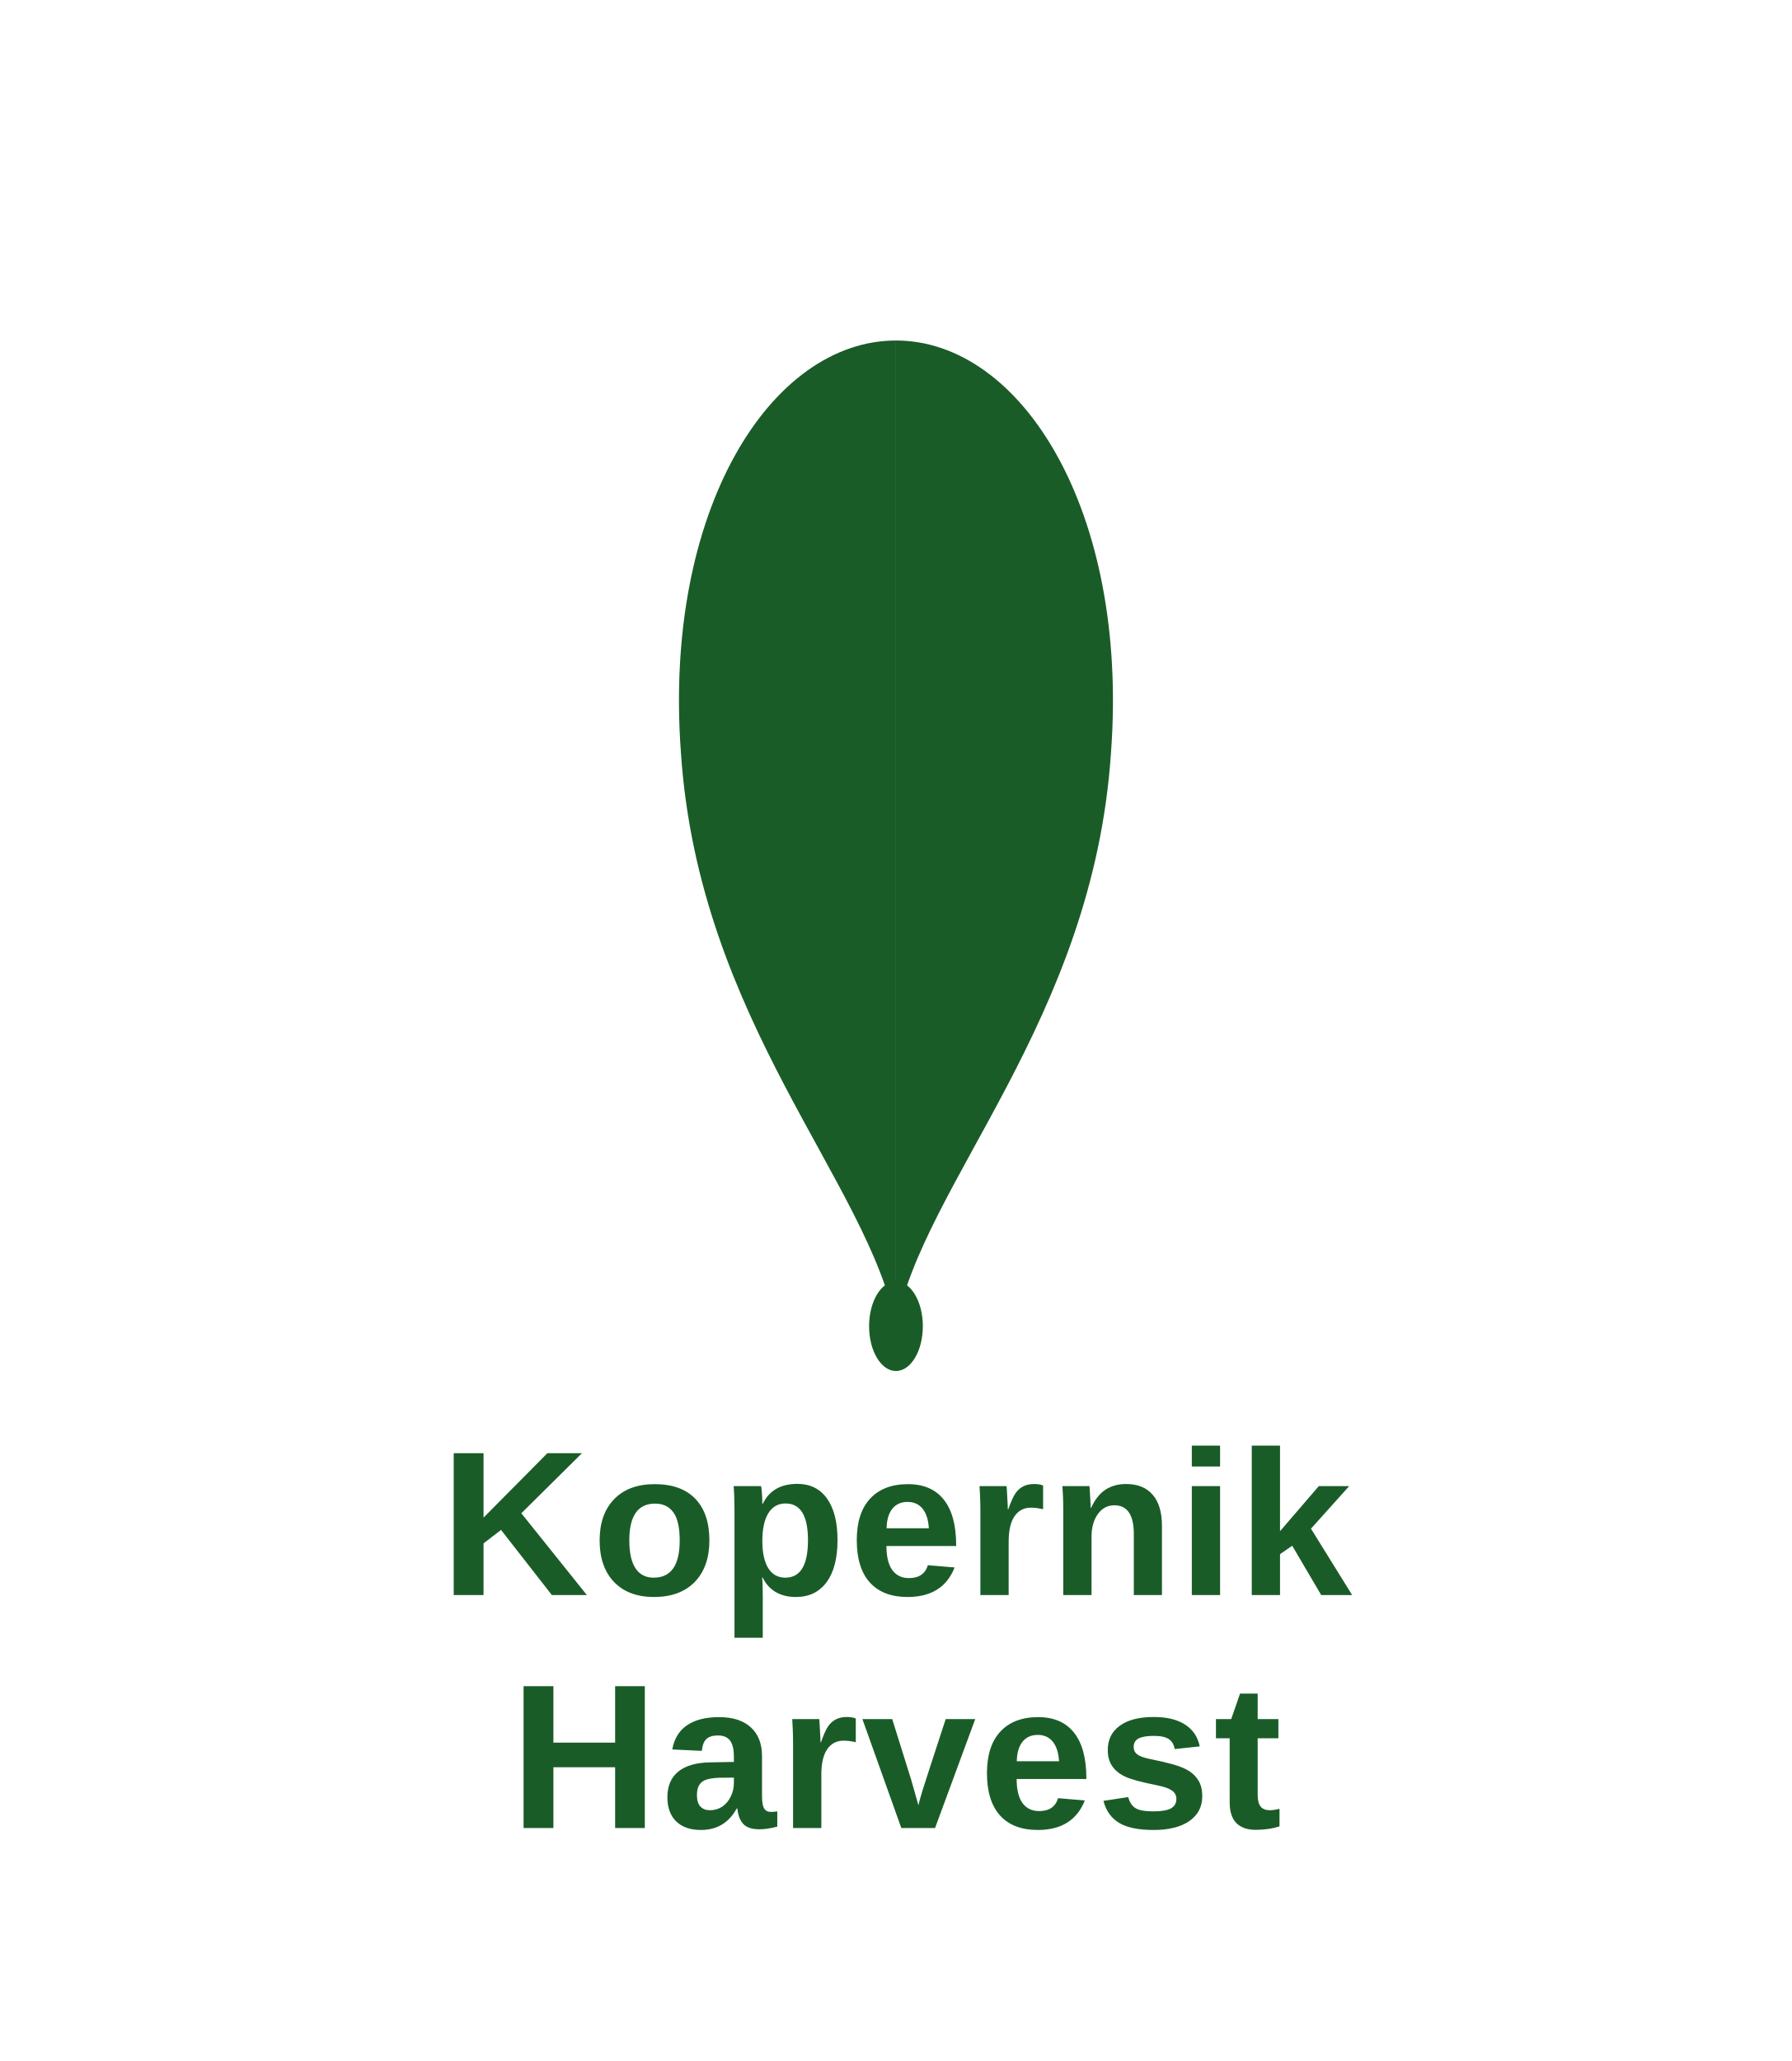
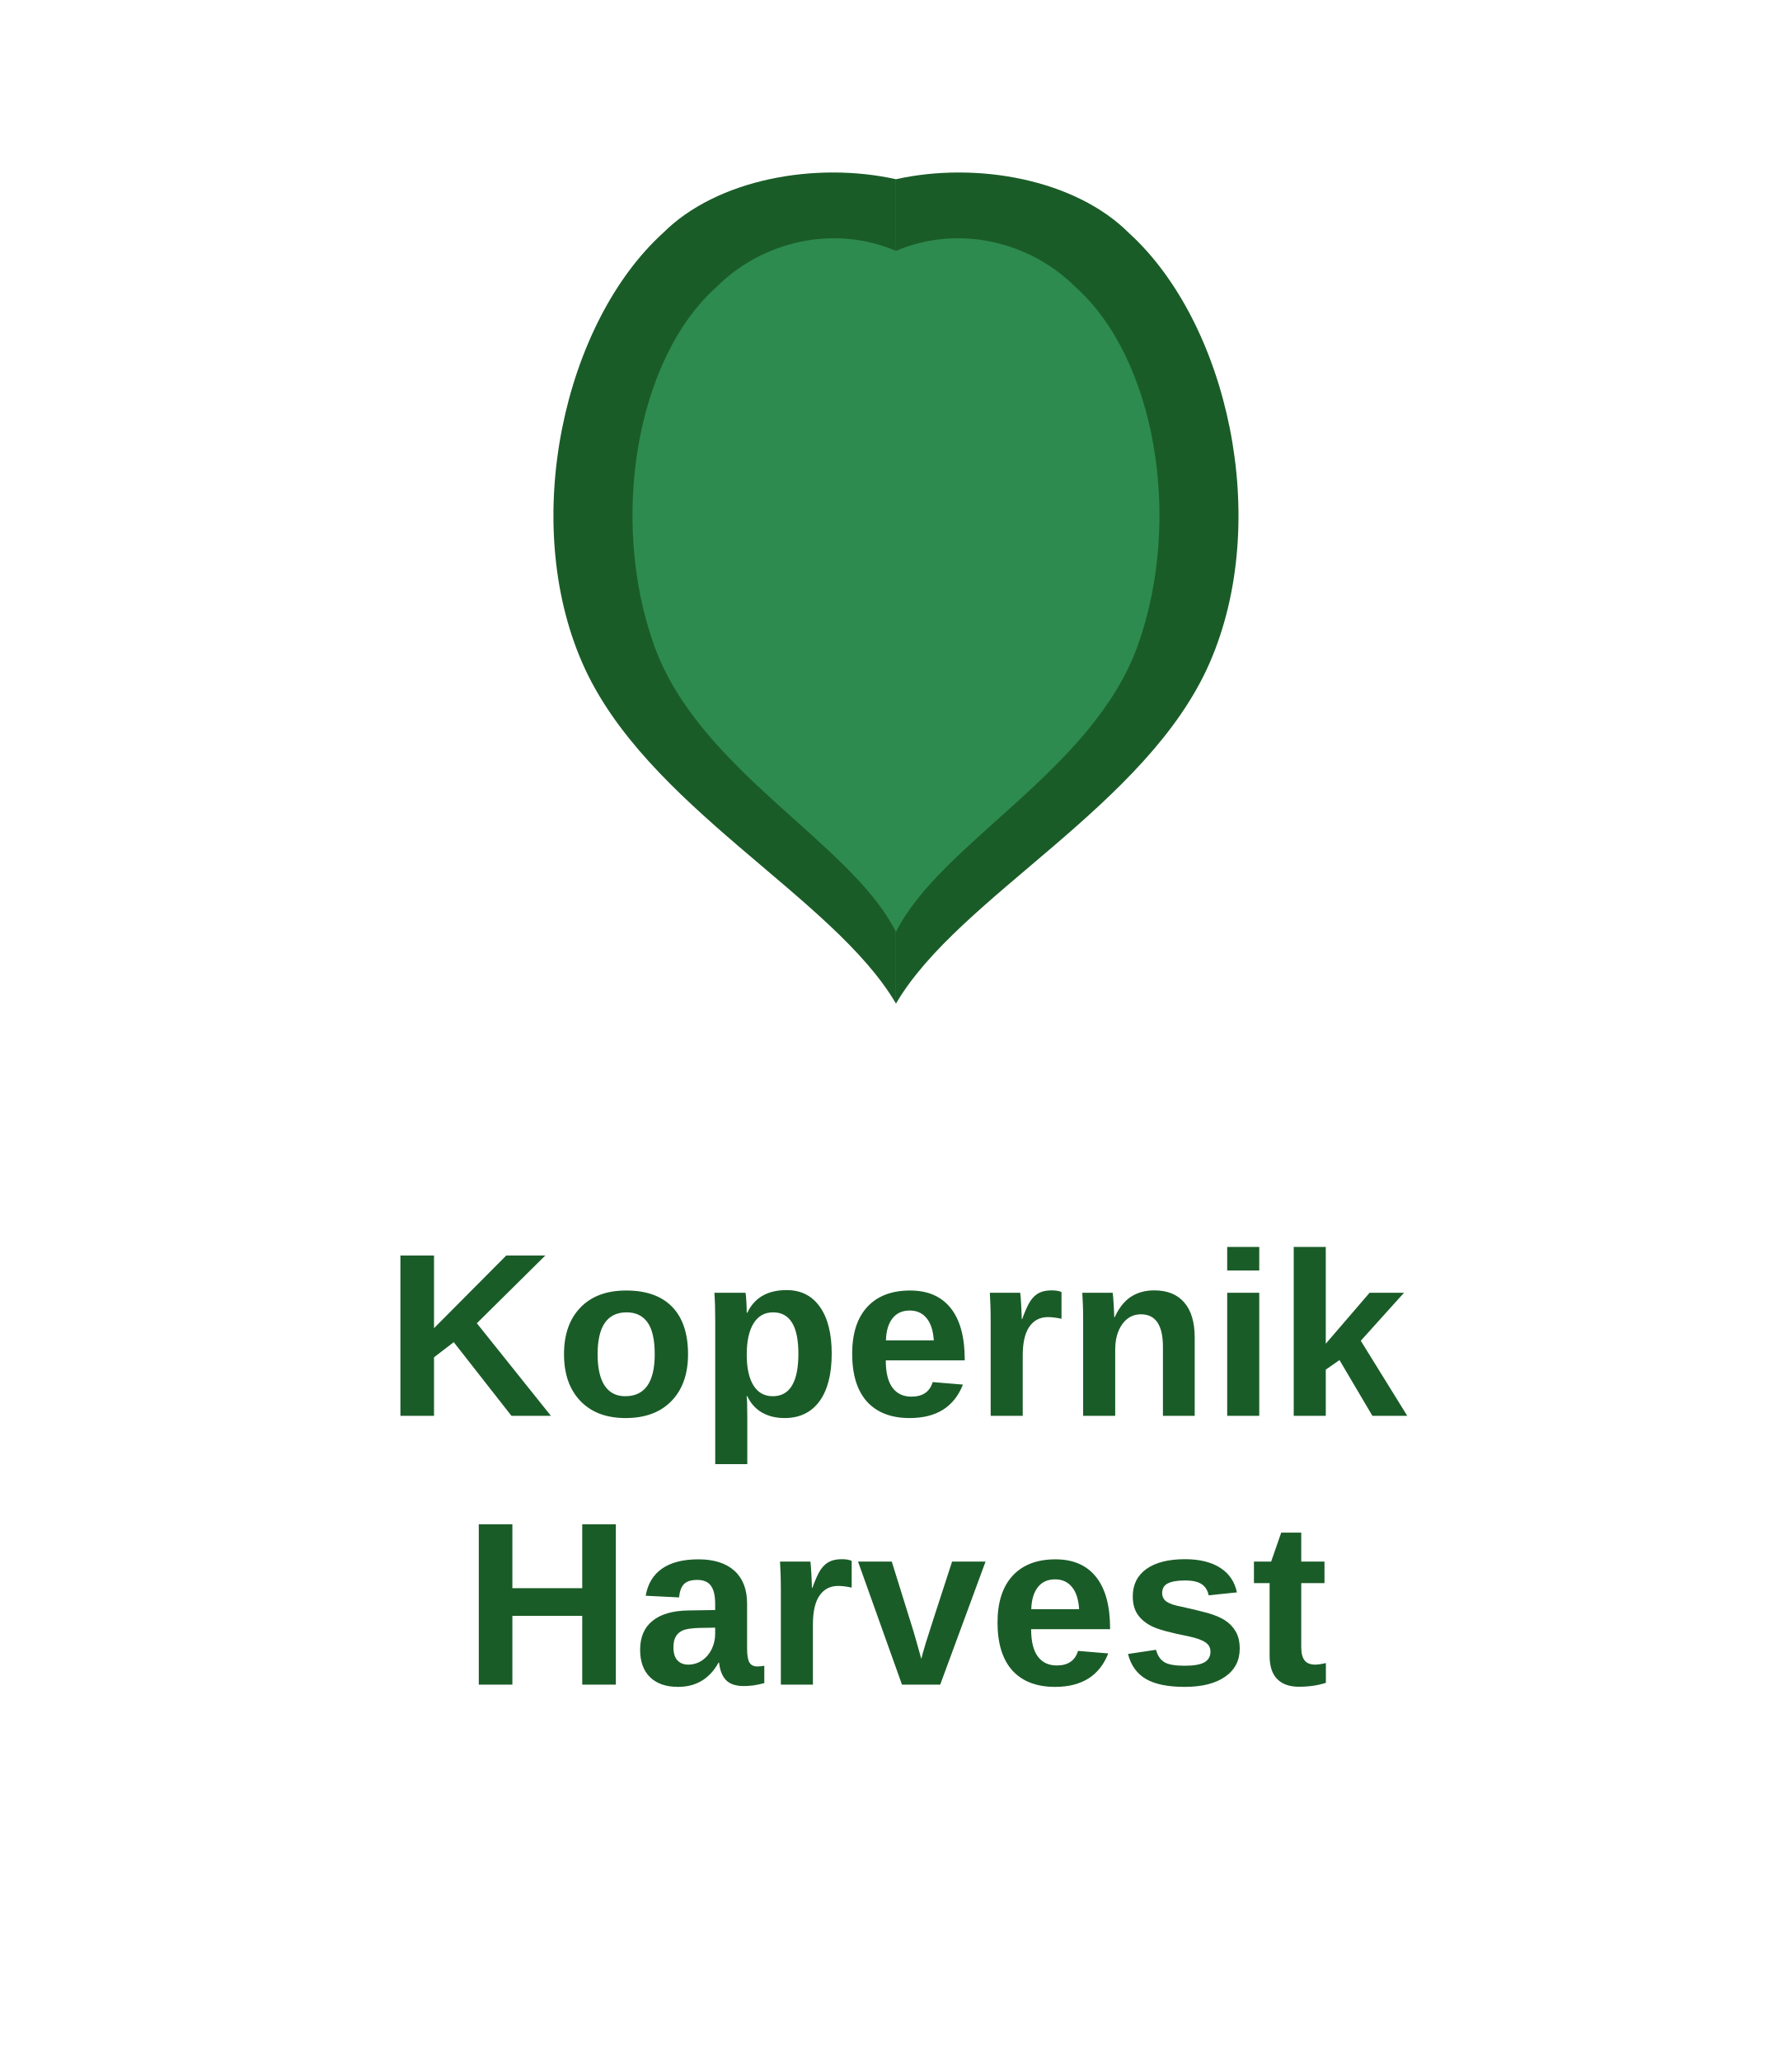
<svg xmlns="http://www.w3.org/2000/svg" viewBox="0 0 200 230" width="200" height="230">
-   <path d="M100,148 C97,132 78,114 76,84 C74,57 86,38 100,38 Z" fill="#1A5C28" />
-   <path d="M100,148 C103,132 122,114 124,84 C126,57 114,38 100,38 Z" fill="#1A5C28" />
-   <ellipse cx="100" cy="148" rx="3" ry="5" fill="#1A5C28" />
-   <text x="100" y="178" text-anchor="middle" font-family="'Arial Black','Helvetica Neue',Arial,sans-serif" font-size="23" font-weight="900" fill="#1A5C28" letter-spacing="0.3">Kopernik</text>
-   <text x="100" y="204" text-anchor="middle" font-family="'Arial Black','Helvetica Neue',Arial,sans-serif" font-size="23" font-weight="900" fill="#1A5C28" letter-spacing="0.3">Harvest</text>
+   <path d="M100,112 C93,100 72,90 65,74 C58,58 63,36 74,26 C80,20 91,18 100,20 Z" fill="#1A5C28" />
+   <path d="M100,112 C107,100 128,90 135,74 C142,58 137,36 126,26 C120,20 109,18 100,20 Z" fill="#1A5C28" />
+   <path d="M100,104 C95,94 78,86 73,72 C68,58 71,40 80,32 C85,27 93,25 100,28 Z" fill="#2E8B4F" />
+   <path d="M100,104 C105,94 122,86 127,72 C132,58 129,40 120,32 C115,27 107,25 100,28 Z" fill="#2E8B4F" />
+   <text x="100" y="158" text-anchor="middle" font-family="'Arial Black','Helvetica Neue',Arial,sans-serif" font-size="26" font-weight="900" fill="#1A5C28" letter-spacing="0.2">Kopernik</text>
+   <text x="100" y="188" text-anchor="middle" font-family="'Arial Black','Helvetica Neue',Arial,sans-serif" font-size="26" font-weight="900" fill="#1A5C28" letter-spacing="0.2">Harvest</text>
</svg>
